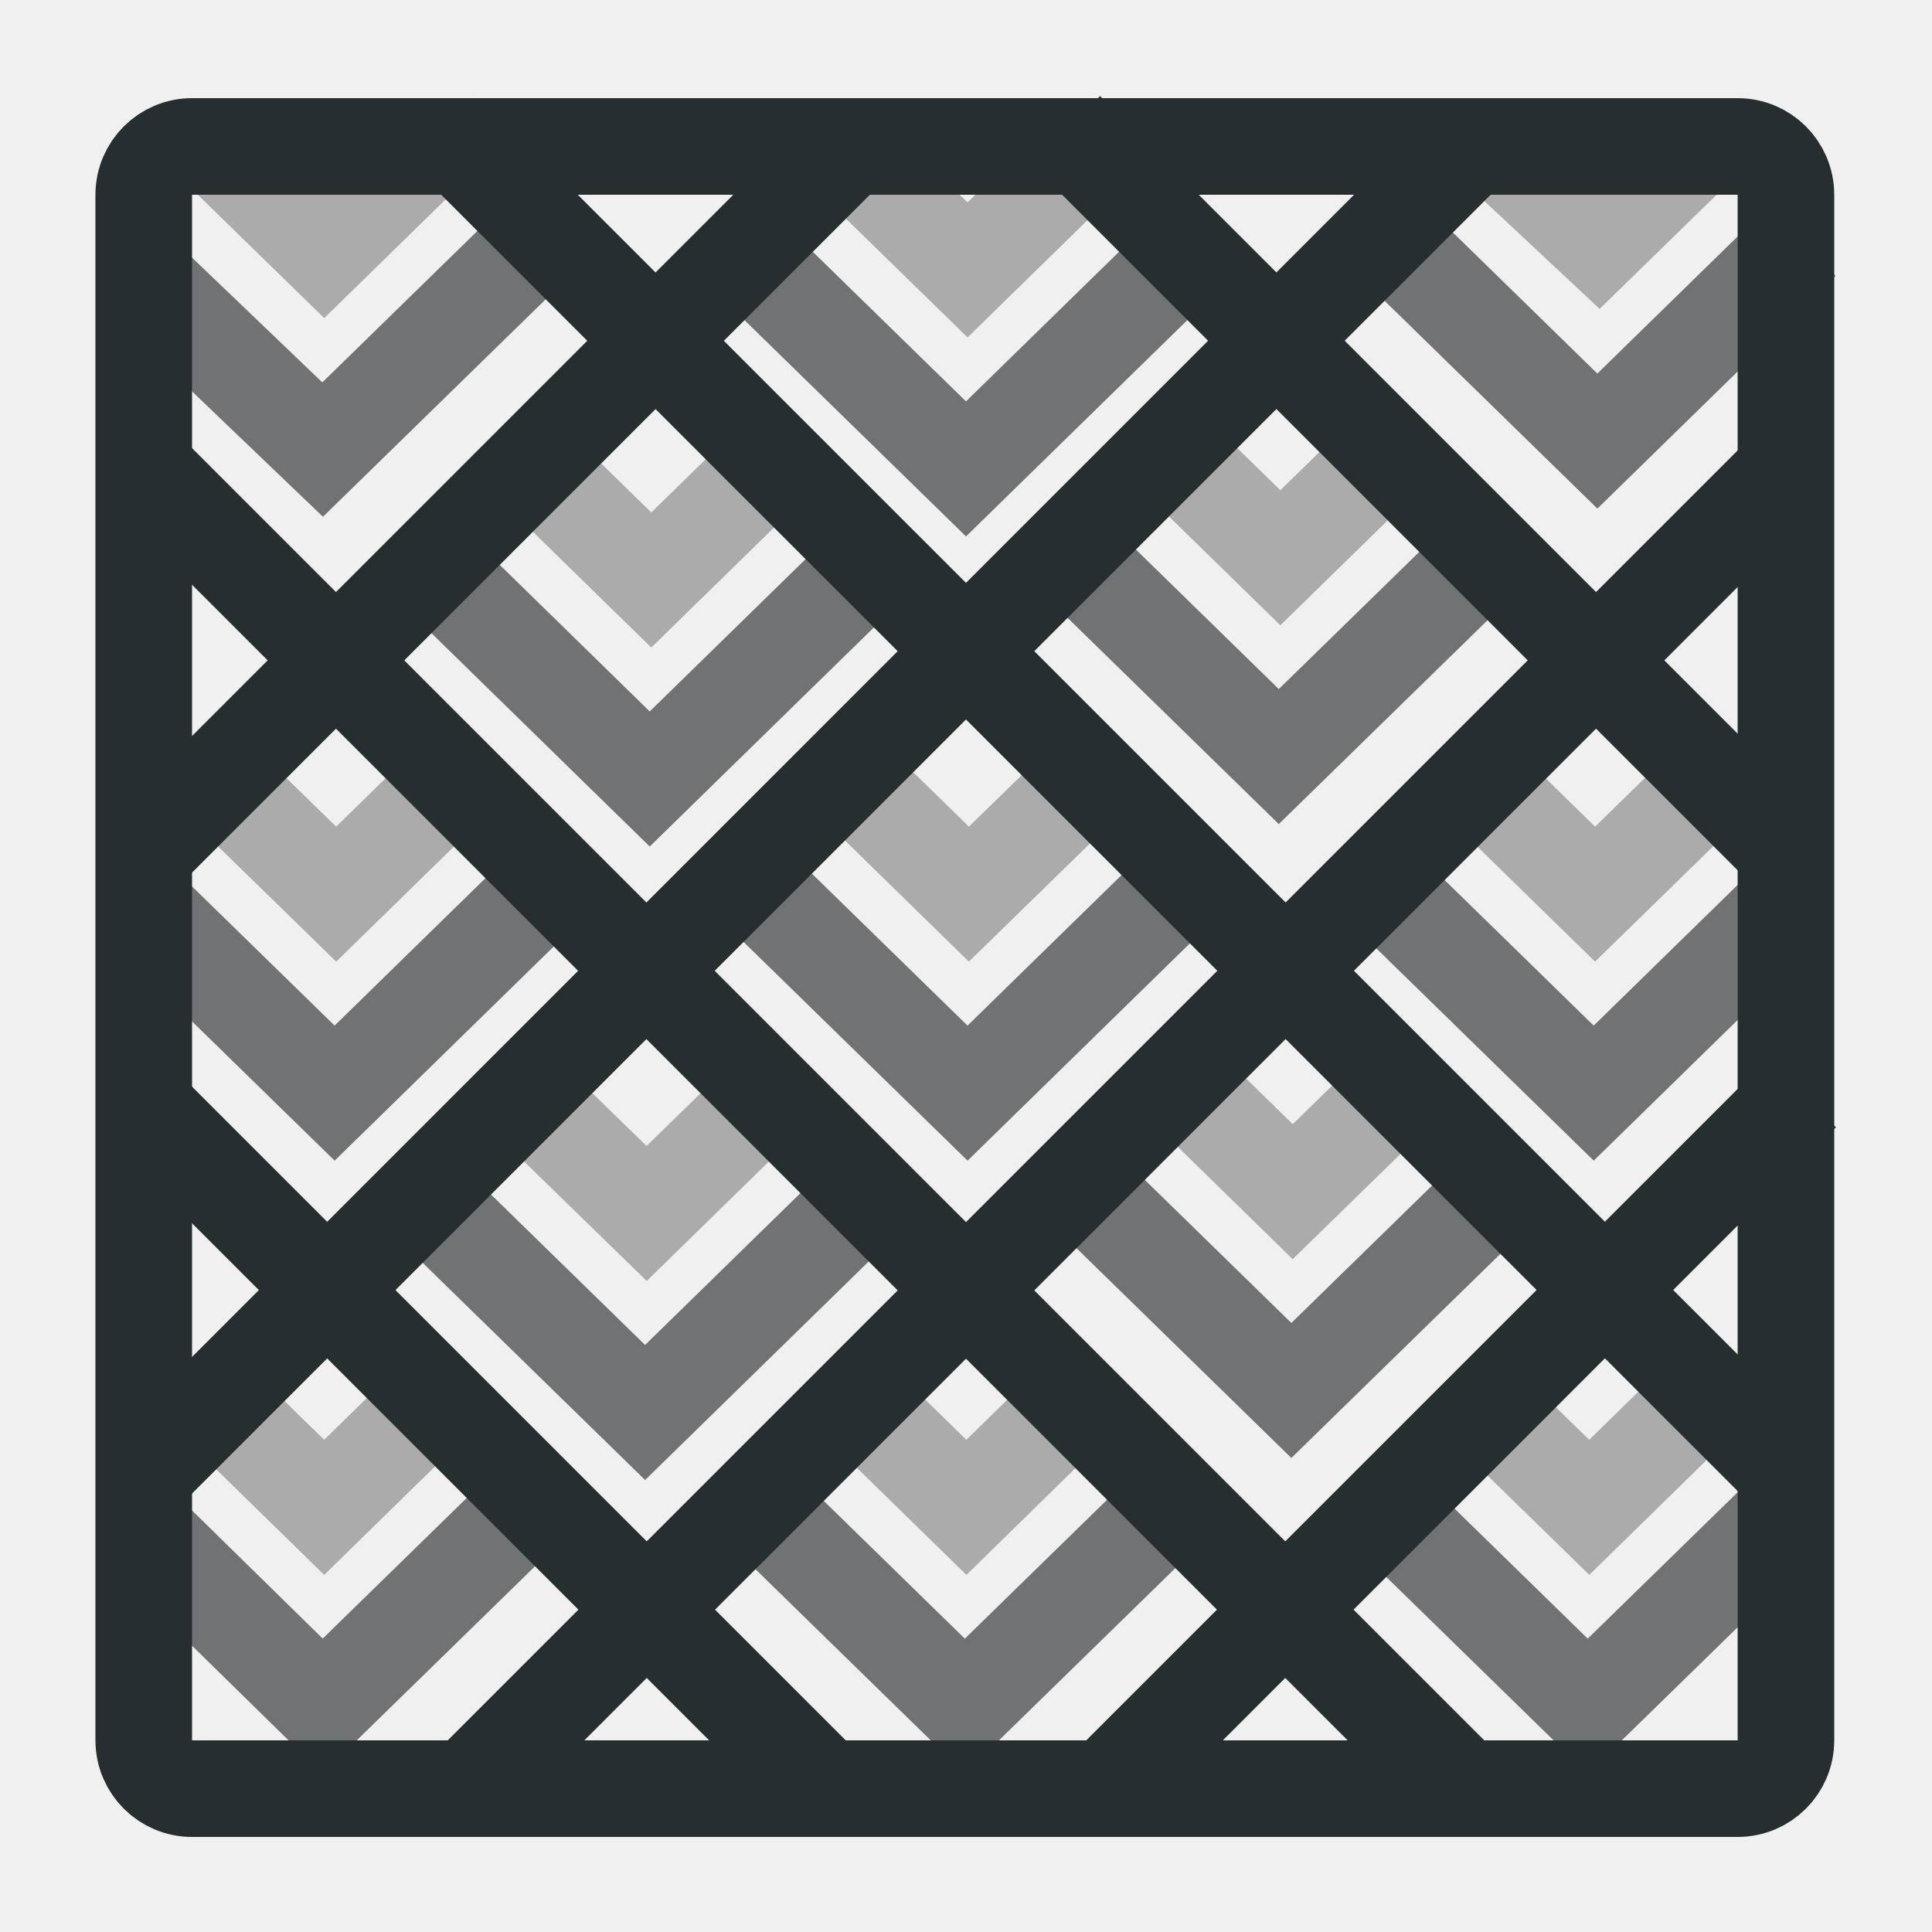
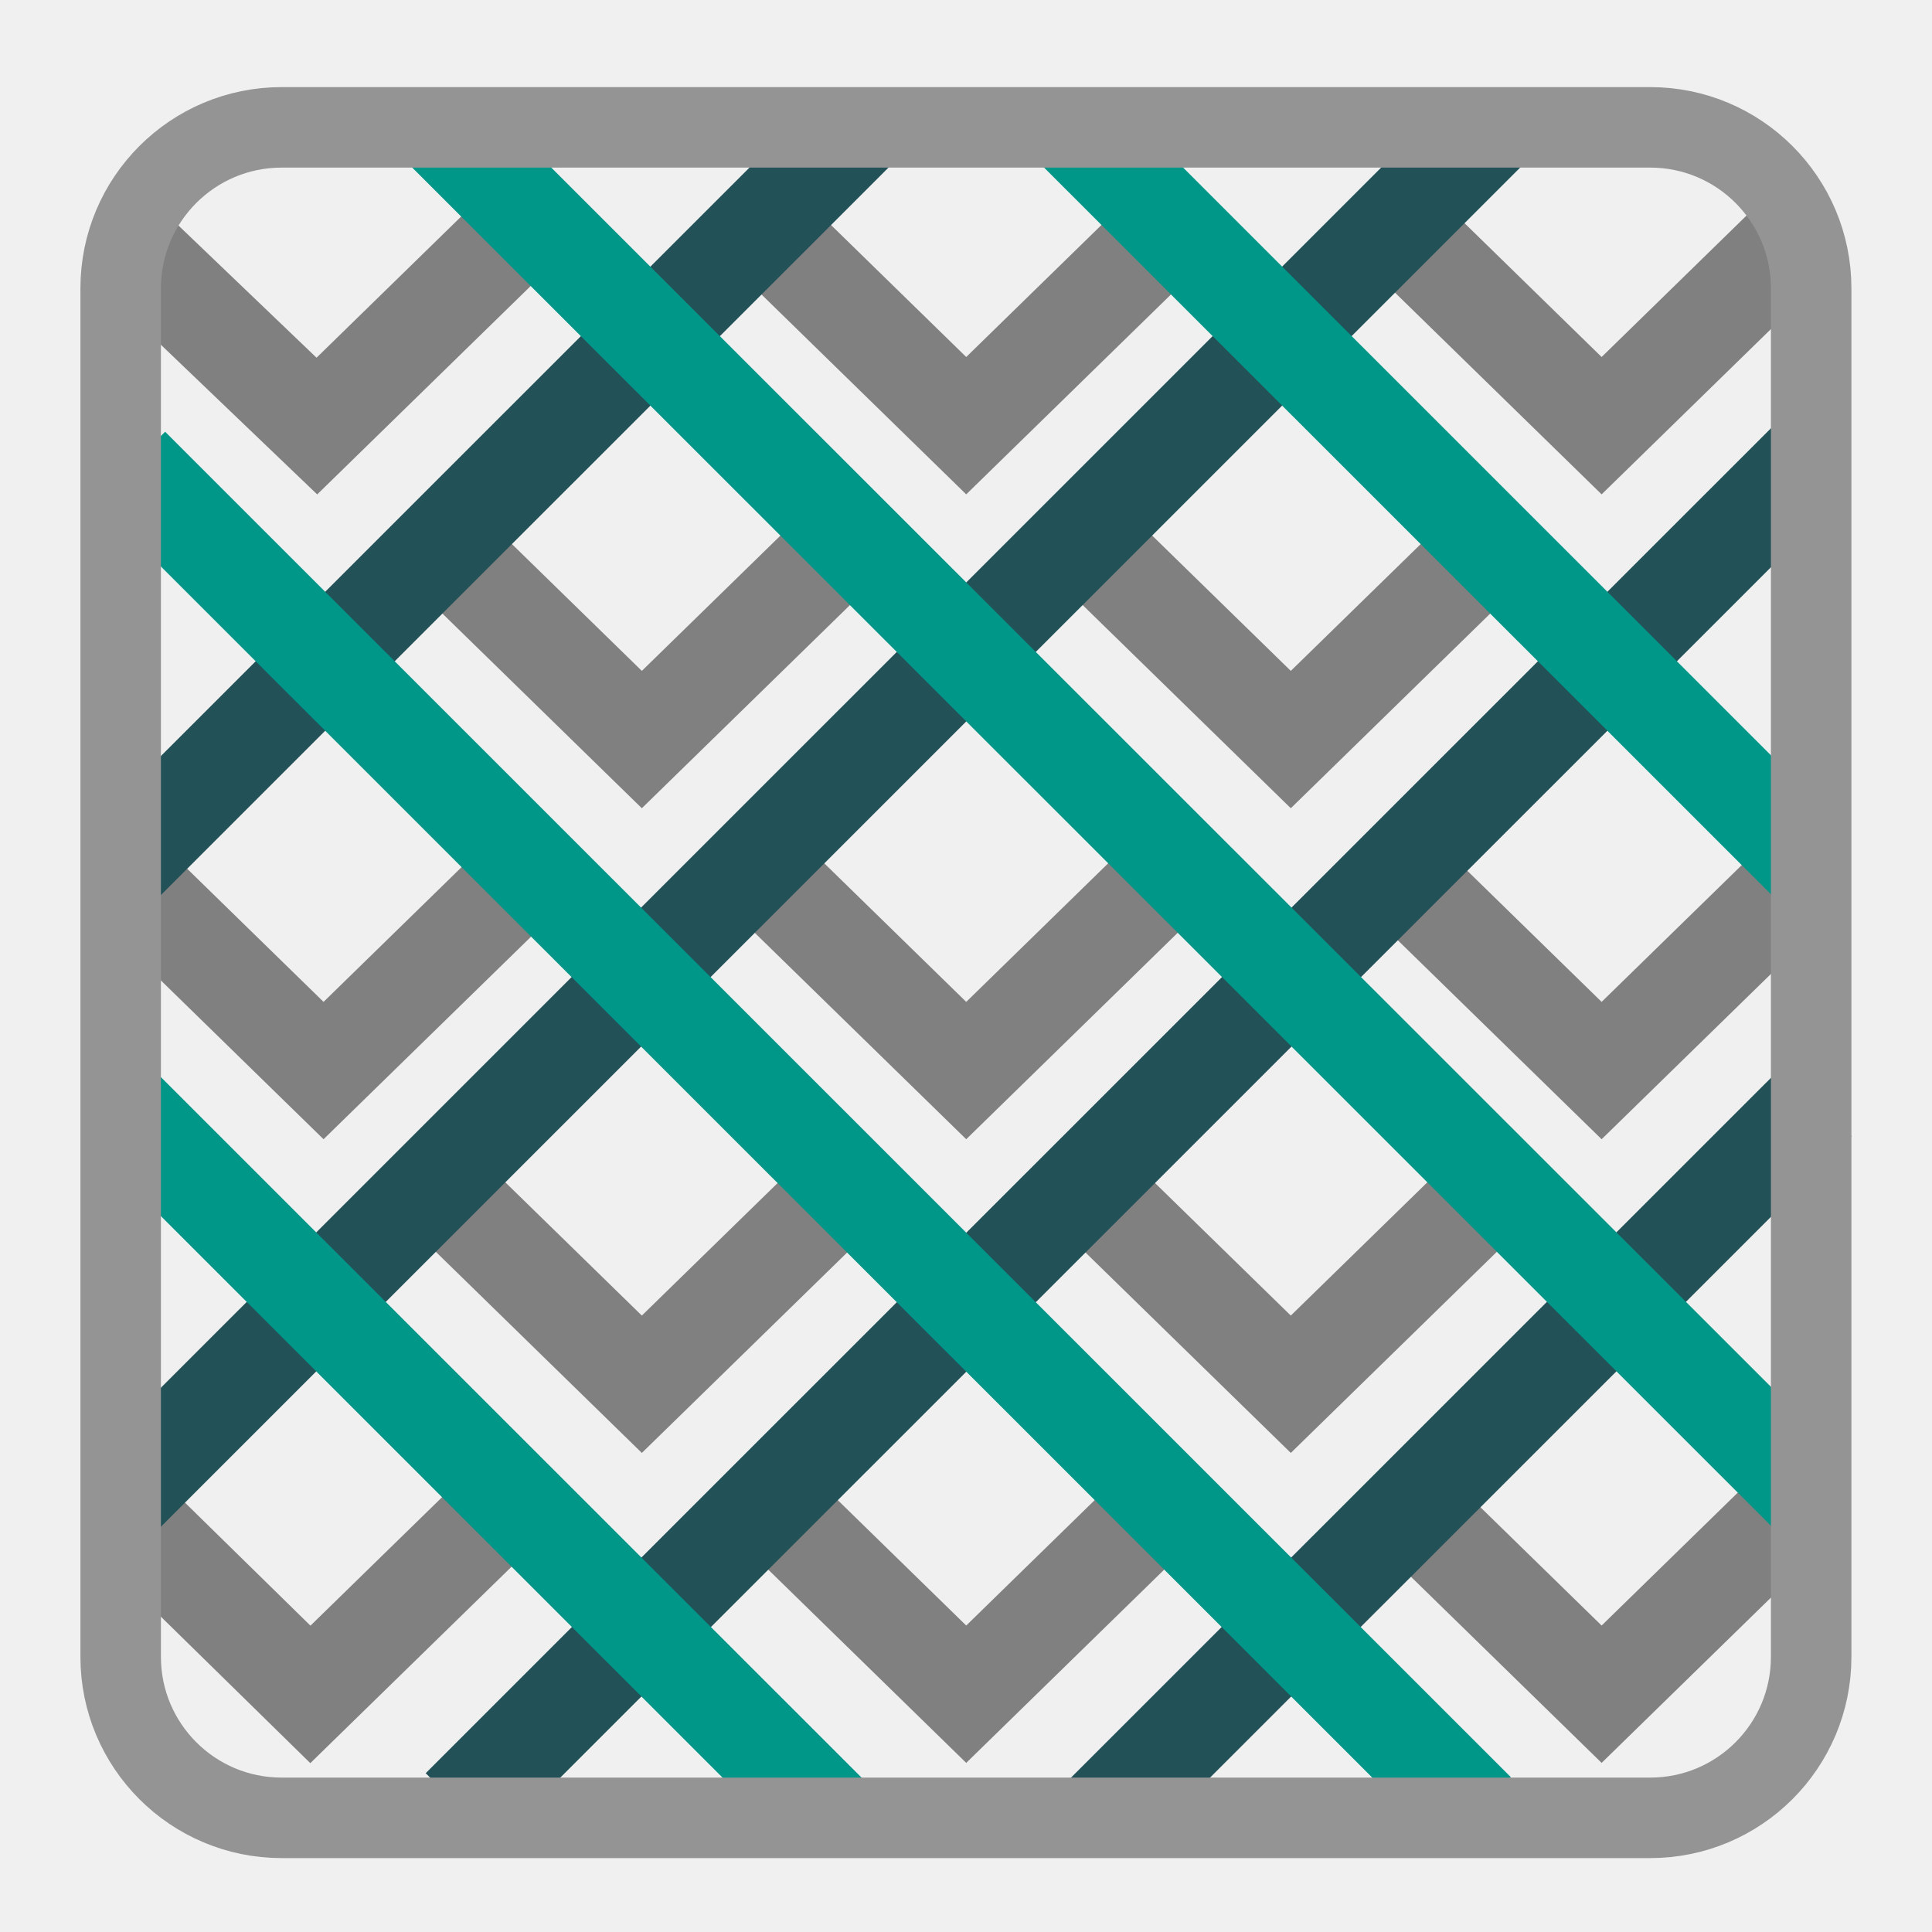
- <svg xmlns="http://www.w3.org/2000/svg" width="10" height="10" viewBox="0 0 10 10" fill="none">
-   <g clip-path="url(#clip0_50_344)">
-     <path d="M2.306 2.999L3.363 4.032L4.421 2.998" stroke="#707273" stroke-width="0.5" />
-     <path d="M2.753 2.398L3.371 3.002L3.989 2.398" stroke="#ABABAB" stroke-width="0.5" />
-     <path d="M3.942 1.394L5 2.427L6.058 1.393" stroke="#707273" stroke-width="0.5" />
-     <path d="M4.389 0.793L5.008 1.397L5.626 0.793" stroke="#ABABAB" stroke-width="0.5" />
-     <path d="M5.561 2.883L6.619 3.916L7.677 2.883" stroke="#707273" stroke-width="0.5" />
-     <path d="M6.009 2.283L6.627 2.887L7.245 2.283" stroke="#ABABAB" stroke-width="0.5" />
-     <path d="M3.95 4.625L5.008 5.658L6.066 4.624" stroke="#707273" stroke-width="0.5" />
-     <path d="M4.397 4.024L5.015 4.628L5.634 4.024" stroke="#ABABAB" stroke-width="0.5" />
-     <path d="M5.626 6.164L6.684 7.197L7.742 6.164" stroke="#707273" stroke-width="0.5" />
-     <path d="M6.073 5.564L6.691 6.168L7.31 5.564" stroke="#ABABAB" stroke-width="0.5" />
-     <path d="M7.191 4.625L8.249 5.658L9.307 4.624" stroke="#707273" stroke-width="0.5" />
-     <path d="M7.638 4.024L8.256 4.628L8.875 4.024" stroke="#ABABAB" stroke-width="0.5" />
-     <path d="M3.936 7.798L4.994 8.831L6.052 7.798" stroke="#707273" stroke-width="0.5" />
-     <path d="M4.384 7.198L5.002 7.802L5.62 7.197" stroke="#ABABAB" stroke-width="0.5" />
-     <path d="M7.16 7.798L8.218 8.831L9.276 7.798" stroke="#707273" stroke-width="0.5" />
-     <path d="M7.607 7.198L8.226 7.802L8.844 7.197" stroke="#ABABAB" stroke-width="0.5" />
-     <path d="M2.281 6.278L3.339 7.311L4.397 6.277" stroke="#707273" stroke-width="0.5" />
-     <path d="M2.728 5.678L3.347 6.281L3.965 5.677" stroke="#ABABAB" stroke-width="0.5" />
-     <path d="M0.746 7.925L1.67 8.831L2.728 7.798" stroke="#707273" stroke-width="0.5" />
-     <path d="M1.06 7.198L1.678 7.802L2.296 7.197" stroke="#ABABAB" stroke-width="0.5" />
-     <path d="M0.674 4.625L1.732 5.658L2.79 4.624" stroke="#707273" stroke-width="0.5" />
-     <path d="M1.121 4.024L1.74 4.628L2.358 4.024" stroke="#ABABAB" stroke-width="0.5" />
-     <path d="M0.679 1.378L1.67 2.327L2.728 1.294" stroke="#707273" stroke-width="0.5" />
-     <path d="M1.06 0.694L1.678 1.297L2.296 0.693" stroke="#ABABAB" stroke-width="0.5" />
-     <path d="M7.21 1.25L8.268 2.283L9.326 1.249" stroke="#707273" stroke-width="0.5" />
-     <path d="M7.767 0.777L8.276 1.253L8.764 0.777" stroke="#ABABAB" stroke-width="0.5" />
-     <path d="M8.994 0.758H0.994C0.856 0.758 0.744 0.87 0.744 1.008V9.008C0.744 9.146 0.856 9.258 0.994 9.258H8.994C9.132 9.258 9.244 9.146 9.244 9.008V1.008C9.244 0.87 9.132 0.758 8.994 0.758Z" stroke="#262E30" stroke-width="0.5" />
-     <path d="M9.326 5.658L5.677 9.307" stroke="#262E30" stroke-width="0.5" />
-     <path d="M4.433 0.724L0.674 4.483" stroke="#262E30" stroke-width="0.5" />
-     <path d="M9.272 2.407L2.427 9.252" stroke="#262E30" stroke-width="0.5" />
-     <path d="M7.677 0.693L0.684 7.687" stroke="#262E30" stroke-width="0.5" />
-     <path d="M4.342 9.326L0.693 5.677" stroke="#262E30" stroke-width="0.5" />
-     <path d="M9.276 4.433L5.517 0.674" stroke="#262E30" stroke-width="0.5" />
-     <path d="M7.593 9.272L0.748 2.427" stroke="#262E30" stroke-width="0.5" />
-     <path d="M9.307 7.677L2.313 0.684" stroke="#262E30" stroke-width="0.5" />
-   </g>
-   <defs>
+ <svg xmlns="http://www.w3.org/2000/svg" width="24" height="24" viewBox="0 0 24 24" version="1.1" id="svg3" xml:space="preserve">
+   <defs id="defs3">
+     <clipPath id="clip0_8991_35043">
+       <rect width="10" height="10" fill="white" id="rect5" />
+     </clipPath>
+     <clipPath id="clip0_8991_35043-9">
+       <rect width="10" height="10" fill="#ffffff" id="rect5-5" x="0" y="0" />
+     </clipPath>
+     <clipPath id="clip0_8991_35043-1">
+       <rect width="10" height="10" fill="#ffffff" id="rect5-0" x="0" y="0" />
+     </clipPath>
+     <clipPath id="clip0_252_3415">
+       <rect width="10" height="10" fill="white" id="rect20" />
+     </clipPath>
    <clipPath id="clip0_50_344">
-       <rect width="10" height="10" fill="white" />
+       <rect width="10" height="10" fill="white" id="rect35" />
    </clipPath>
  </defs>
+   <g style="display:inline;fill:none" id="g13" transform="matrix(2.442182,0,0,2.441627,-0.2072944,-0.131007)">
+     <g clip-path="url(#clip0_50_344)" id="g35">
+       <g id="g27" transform="translate(-0.00133884,0.08835169)" style="stroke:#808080;stroke-opacity:1">
+         <path d="m 7.175,7.552 1.058,1.033 1.058,-1.033" stroke="#707273" stroke-width="0.5" id="path15" style="display:inline;fill:none;stroke:#808080;stroke-opacity:1" />
+         <path d="m 7.175,4.379 1.058,1.033 1.058,-1.033" stroke="#707273" stroke-width="0.5" id="path11-1" style="display:inline;fill:none;stroke:#808080;stroke-opacity:1" />
+         <path d="m 7.175,1.098 1.058,1.033 1.058,-1.033" stroke="#707273" stroke-width="0.5" id="path25" style="display:inline;fill:none;stroke:#808080;stroke-opacity:1" />
+         <path d="m 5.594,5.975 1.058,1.033 1.058,-1.033" stroke="#707273" stroke-width="0.5" id="path9-2" style="display:inline;stroke:#808080;stroke-opacity:1" />
+         <path d="m 5.594,2.695 1.058,1.033 1.058,-1.033" stroke="#707273" stroke-width="0.5" id="path5" style="display:inline;fill:none;stroke:#808080;stroke-opacity:1" />
+         <path d="m 3.943,7.552 1.058,1.033 1.058,-1.033" stroke="#707273" stroke-width="0.5" id="path13" style="display:inline;stroke:#808080;stroke-opacity:1" />
+         <path d="m 3.943,4.379 1.058,1.033 1.058,-1.033" stroke="#707273" stroke-width="0.5" id="path7-3" style="display:inline;fill:none;stroke:#808080;stroke-opacity:1" />
+         <path d="m 3.943,1.098 1.058,1.033 1.058,-1.033" stroke="#707273" stroke-width="0.5" id="path3-1" style="display:inline;fill:none;stroke:#808080;stroke-opacity:1" />
+         <path d="m 2.293,5.975 1.058,1.033 1.058,-1.033" stroke="#707273" stroke-width="0.5" id="path17" style="display:inline;stroke:#808080;stroke-opacity:1" />
+         <path d="m 2.293,2.695 1.058,1.033 1.058,-1.033" stroke="#707273" stroke-width="0.5" id="path1-6" style="display:inline;fill:none;stroke:#808080;stroke-opacity:1" />
+         <path d="m 0.741,7.68 0.924,0.906 1.058,-1.033" stroke="#707273" stroke-width="0.5" id="path19" style="display:inline;stroke:#808080;stroke-opacity:1" />
+         <path d="m 0.674,4.379 1.058,1.033 1.058,-1.033" stroke="#707273" stroke-width="0.5" id="path21" style="display:inline;stroke:#808080;stroke-opacity:1" />
+         <path d="m 0.706,1.183 0.992,0.95 1.058,-1.033" stroke="#707273" stroke-width="0.5" id="path23" style="display:inline;stroke:#808080;stroke-opacity:1" />
+       </g>
+       <path d="M 9.326,5.658 5.677,9.307" stroke="#262e30" stroke-width="0.5" id="path28" style="display:inline;stroke-width:0.5;stroke-dasharray:none;stroke:#225158;stroke-opacity:1" />
+       <path d="M 4.433,0.724 0.674,4.483" stroke="#262e30" stroke-width="0.5" id="path29" style="display:inline;stroke-width:0.5;stroke-dasharray:none;stroke:#225158;stroke-opacity:1" />
+       <path d="M 9.272,2.407 2.427,9.252" stroke="#262e30" stroke-width="0.5" id="path30" style="display:inline;stroke-width:0.5;stroke-dasharray:none;stroke:#225158;stroke-opacity:1" />
+       <path d="M 7.677,0.693 0.684,7.687" stroke="#262e30" stroke-width="0.5" id="path31" style="display:inline;stroke-width:0.5;stroke-dasharray:none;stroke:#225158;stroke-opacity:1" />
+       <path d="M 4.342,9.326 0.693,5.677" stroke="#262e30" stroke-width="0.5" id="path32" style="display:inline;stroke:#009688;stroke-opacity:1" />
+       <path d="M 9.276,4.433 5.517,0.674" stroke="#262e30" stroke-width="0.5" id="path33" style="display:inline;stroke:#009688;stroke-opacity:1" />
+       <path d="M 7.593,9.272 0.748,2.427" stroke="#262e30" stroke-width="0.5" id="path34" style="display:inline;stroke:#009688;stroke-opacity:1" />
+       <path d="M 9.307,7.677 2.313,0.684" stroke="#262e30" stroke-width="0.5" id="path35" style="display:inline;stroke:#009688;stroke-opacity:1" />
+     </g>
+   </g>
+   <g style="display:inline;fill:none" id="g3" transform="matrix(2.436159,0,0,2.527267,-0.1713723,-0.3838961)" />
+   <path d="m 3.499,1.582 h 17 a 2,2 0 0 1 2,2 v 17 a 2,2 0 0 1 -2,2 h -17 a 2,2 0 0 1 -2,-2 V 3.582 a 2,2 0 0 1 2,-2 z" style="display:inline;fill:none;stroke:#949494;stroke-linecap:round;stroke-linejoin:round" id="path3" />
</svg>
